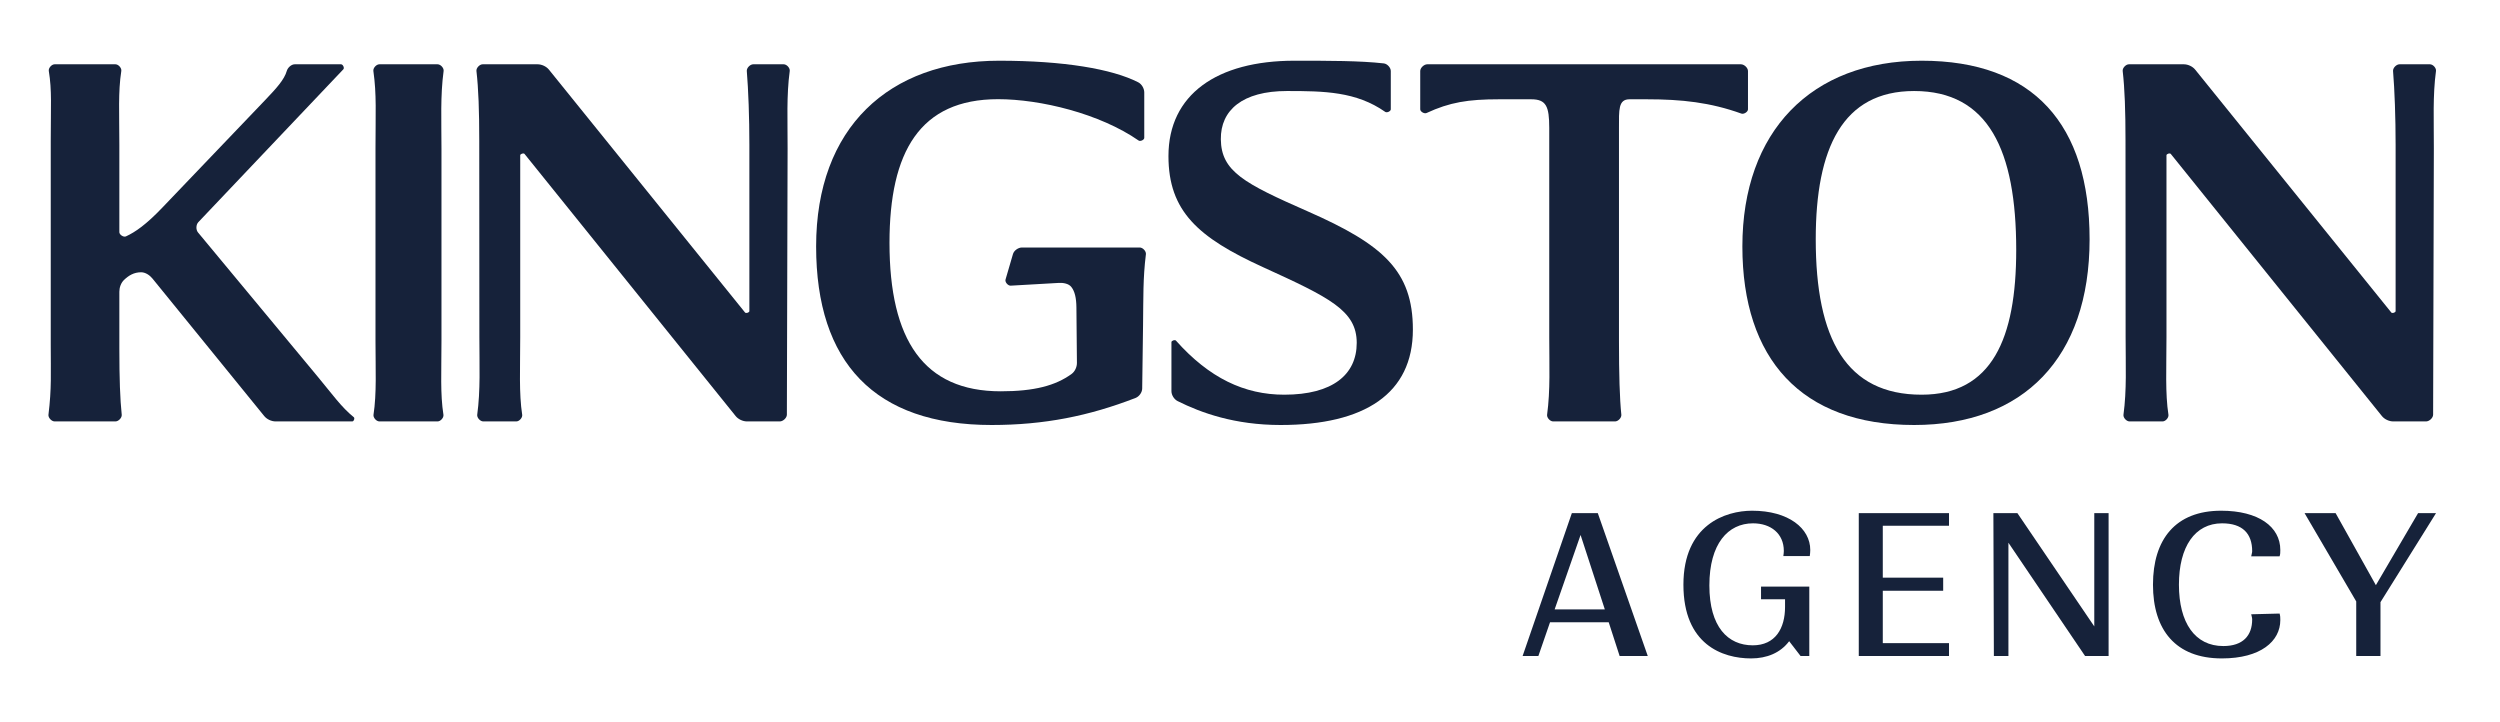
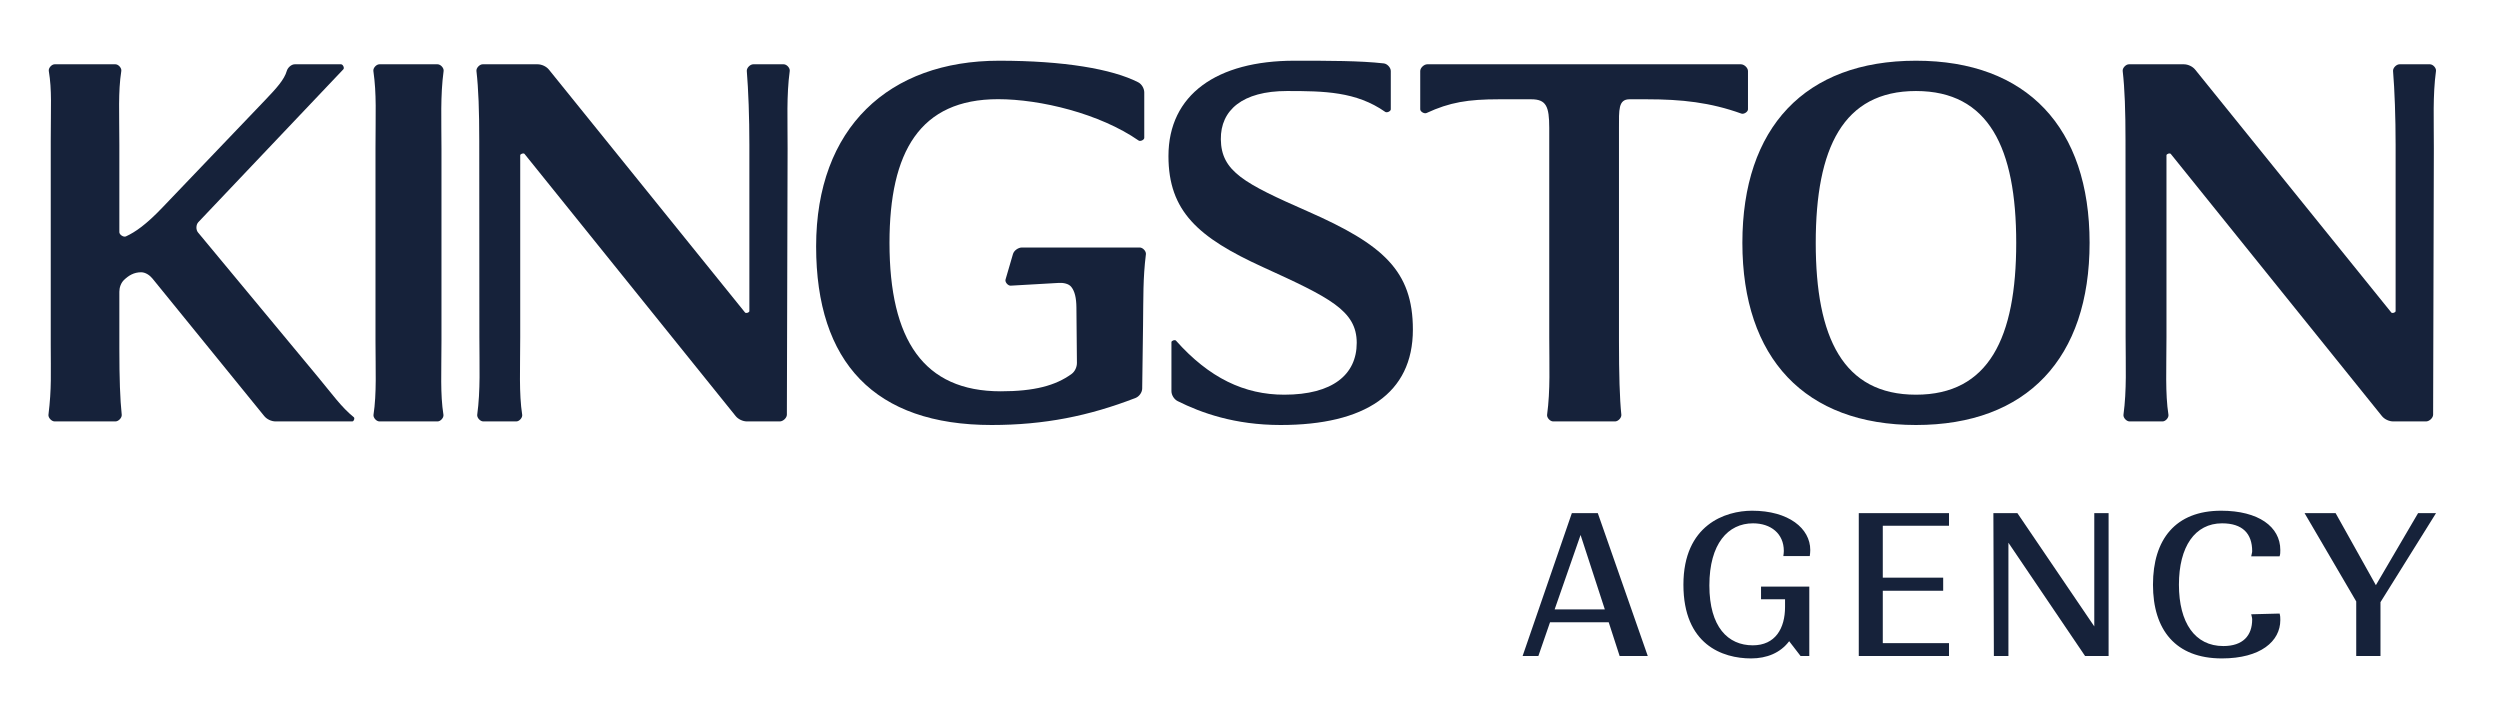
<svg xmlns="http://www.w3.org/2000/svg" role="img" aria-label="Kingston Agency master lockup" viewBox="-12 -18 700 202" color="#16223a">
  <g fill="currentColor">
    <g>
      <path d="M3.309 0L20.316 0C21.17 0 22.094 1.059 21.968 1.863C21.051 7.71 21.417 13.809 21.417 22.54L21.417 47.01C21.417 47.715 22.59 48.494 23.257 48.191C25.893 46.991 28.95 44.844 33.39 40.2L62.265 10C65.436 6.683 67.605 4.285 68.295 1.872C68.557 0.956 69.552 0 70.549 0L83.485 0C84.022 0 84.501 1.021 84.142 1.4L43.538 44.2C42.861 44.913 42.815 46.329 43.441 47.084L77.07 87.6C81.029 92.37 83.604 96.029 87.068 98.822C87.402 99.091 87.073 100 86.637 100L65.193 100C64.007 100 62.723 99.401 61.996 98.507L30.691 59.993C29.941 59.071 28.738 58.237 27.513 58.236C25.495 58.234 24.011 59.147 22.729 60.382C21.858 61.22 21.417 62.512 21.417 63.691L21.417 79.607C21.417 87.951 21.629 93.892 22.083 98.122C22.172 98.958 21.199 100 20.316 100L3.309 100C2.432 100 1.466 98.953 1.568 98.124C2.477 90.74 2.208 86.472 2.208 78.533L2.208 21.467C2.208 11.797 2.568 7.356 1.663 1.863C1.531 1.061 2.457 0 3.309 0Z" fill-rule="evenodd" />
      <path d="M94.238 0L110.512 0C111.378 0 112.324 1.053 112.213 1.871C111.277 8.768 111.612 15.739 111.612 23.613L111.612 77.46C111.612 86.191 111.246 92.29 112.163 98.137C112.289 98.941 111.365 100 110.512 100L94.238 100C93.383 100 92.459 98.941 92.582 98.136C93.499 92.123 93.138 85.232 93.138 77.46L93.138 23.613C93.138 13.789 93.482 8.462 92.544 1.869C92.427 1.053 93.374 0 94.238 0Z" fill-rule="evenodd" />
      <path d="M123.159 0L138.505 0C139.693 0 140.978 0.604 141.703 1.502L196.61 69.498C196.87 69.82 197.823 69.519 197.823 69.113L197.823 22.54C197.823 14.897 197.547 7.256 197.104 1.884C197.034 1.034 198.027 0 198.923 0L207.427 0C208.293 0 209.239 1.053 209.128 1.871C208.192 8.768 208.549 15.739 208.527 23.613L208.325 98.108C208.323 99 207.273 100 206.335 100L197.18 100C195.994 100 194.71 99.398 193.988 98.502L134.869 25.098C134.611 24.777 133.662 25.083 133.662 25.488L133.662 76.387C133.662 85.131 133.285 92.115 134.214 98.137C134.338 98.941 133.416 100 132.562 100L123.322 100C122.456 100 121.511 98.947 121.622 98.129C122.558 91.232 122.227 84.261 122.223 76.387L122.191 21.467C122.187 12.904 121.977 6.874 121.404 1.876C121.308 1.044 122.28 0 123.159 0Z" fill-rule="evenodd" />
      <path d="M308.393 7.89L308.393 20.61C308.393 21.168 307.29 21.678 306.816 21.349C295.936 13.798 279.305 9.771 267.455 9.771C245.574 9.771 237.058 24.485 237.058 50C237.058 77.195 246.618 91.565 268.199 91.565C277.642 91.565 283.564 89.959 288.035 86.714C288.987 86.023 289.55 84.749 289.539 83.61L289.396 68.1C289.371 65.377 288.924 63.548 287.962 62.336C287.223 61.405 285.703 61.143 284.48 61.214L270.996 61.986C270.229 62.03 269.341 60.985 269.546 60.279L271.634 53.121C271.916 52.154 273.098 51.3 274.152 51.3L307.118 51.3C307.993 51.3 308.957 52.347 308.855 53.174C308.01 59.999 308.158 65.291 308.054 73L307.815 90.809C307.801 91.862 306.981 93.028 305.957 93.425C292.918 98.476 280.396 101 265.65 101C232.906 101 216.515 83.497 216.515 51C216.515 17.747 236.88 -1 267.75 -1C285.914 -1 299.381 1.315 306.687 5.036C307.701 5.552 308.393 6.795 308.393 7.89Z" fill-rule="evenodd" />
      <path d="M377.422 1.89L377.422 12.61C377.422 13.159 376.33 13.654 375.866 13.328C367.731 7.615 358.697 7.485 348.337 7.485C335.89 7.485 329.739 12.854 329.834 21.002C329.941 30.029 336.414 33.372 354.207 41.2C375.249 50.458 383.607 57.815 383.607 74.3C383.607 92.202 370.146 101 346.552 101C333.73 101 324.326 97.599 317.747 94.314C316.74 93.811 316.003 92.605 316.003 91.522L316.003 77.804C316.003 77.378 316.977 77.047 317.266 77.372C326.584 87.842 336.432 92.515 347.592 92.515C361.141 92.515 367.883 86.89 367.883 78C367.883 68.97 360.316 65.321 341.633 56.8C323.472 48.517 315.168 41.135 315.168 25.7C315.168 8.497 328.718 -1 350.437 -1C360.152 -1 368.754 -1 375.455 -0.25C376.444 -0.14 377.422 0.942 377.422 1.89Z" fill-rule="evenodd" />
      <path d="M387.646 0L475.454 0C476.389 0 477.435 1 477.435 1.89L477.435 12.61C477.435 13.319 476.286 14.057 475.59 13.807C466.875 10.674 458.897 9.8 449.085 9.8L444.255 9.8C441.105 9.8 441.312 12.796 441.312 17.8L441.312 77.46C441.312 86.771 441.507 93.657 441.976 98.121C442.063 98.957 441.094 100 440.212 100L422.888 100C422.022 100 421.076 98.947 421.187 98.129C422.123 91.232 421.788 84.261 421.788 76.387L421.788 17.8C421.788 11.797 420.945 9.8 416.745 9.8L407.715 9.8C399.04 9.8 393.904 10.643 387.434 13.643C386.812 13.932 385.665 13.269 385.665 12.61L385.665 1.89C385.665 1 386.711 0 387.646 0Z" fill-rule="evenodd" />
-       <path d="M526.05 -1C557.361 -1 573.085 16.813 573.085 49C573.085 82.253 554.489 101 523.95 101C492.308 101 475.865 82.465 475.865 51C475.865 18.783 495.18 -1 526.05 -1ZM523.95 7.485C503.928 7.485 496.408 23.485 496.408 49C496.408 76.93 504.926 92.515 526.05 92.515C545.752 92.515 552.541 76.78 552.541 52C552.541 24.07 544.754 7.485 523.95 7.485Z" fill-rule="evenodd" />
+       <path d="M524.475 -1C555.565 -1 573.085 17.719 573.085 50C573.085 82.281 555.565 101 524.475 101C493.384 101 475.865 82.281 475.865 50C475.865 17.719 493.384 -1 524.475 -1ZM524.475 7.485C504.062 7.485 496.408 23.461 496.408 50C496.408 76.539 504.062 92.515 524.475 92.515C544.888 92.515 552.541 76.539 552.541 50C552.541 23.461 544.888 7.485 524.475 7.485Z" fill-rule="evenodd" />
      <path d="M584.109 0L599.455 0C600.643 0 601.928 0.604 602.653 1.502L657.56 69.498C657.82 69.82 658.772 69.519 658.772 69.113L658.772 22.54C658.772 14.897 658.497 7.256 658.054 1.884C657.984 1.034 658.977 0 659.873 0L668.377 0C669.243 0 670.189 1.053 670.078 1.871C669.142 8.768 669.499 15.739 669.477 23.613L669.275 98.108C669.273 99 668.222 100 667.285 100L658.13 100C656.944 100 655.66 99.398 654.938 98.502L595.819 25.098C595.561 24.777 594.612 25.083 594.612 25.488L594.612 76.387C594.612 85.131 594.235 92.115 595.164 98.137C595.288 98.941 594.366 100 593.512 100L584.272 100C583.406 100 582.461 98.947 582.572 98.129C583.508 91.232 583.177 84.261 583.172 76.387L583.141 21.467C583.137 12.904 582.927 6.874 582.353 1.876C582.258 1.044 583.23 0 584.109 0Z" fill-rule="evenodd" />
    </g>
    <g transform="translate(413.3806 165.6791) scale(0.6791171)">
      <path d="M7.900 0.000L12.700 -13.900L36.900 -13.900L41.400 0.000L53.000 0.000L32.400 -58.900L21.700 -58.900L1.400 0.000ZM14.600 -19.200L25.300 -49.900L35.300 -19.200Z" transform="translate(0 0)" />
      <path d="M32.100 1.000C38.600 1.000 44.200 -1.300 47.800 -6.100L52.500 0.000L56.100 0.000L56.100 -28.600L36.200 -28.600L36.200 -23.400L46.100 -23.400L46.100 -20.200C46.100 -11.400 42.100 -4.400 32.800 -4.400C22.600 -4.400 14.900 -11.900 14.900 -29.100C14.900 -46.300 22.600 -54.700 32.900 -54.700C40.200 -54.700 45.600 -50.500 45.600 -43.300C45.600 -42.700 45.500 -42.000 45.400 -41.200L56.300 -41.200C56.400 -42.000 56.500 -42.900 56.500 -43.700C56.500 -52.600 47.600 -59.900 32.500 -59.900C21.500 -59.900 4.200 -54.100 4.200 -29.400C4.200 -4.700 20.300 1.000 32.100 1.000Z" transform="translate(63.5 0)" />
      <path d="M43.900 0.000L43.900 -5.300L16.600 -5.300L16.600 -26.900L41.500 -26.900L41.500 -32.300L16.600 -32.300L16.600 -53.700L43.900 -53.700L43.900 -58.900L6.700 -58.900L6.700 0.000Z" transform="translate(133.3 0)" />
      <path d="M12.700 0.000L12.700 -46.700L44.300 0.000L54.000 0.000L54.000 -58.900L48.100 -58.900L48.100 -12.200L16.400 -58.900L6.500 -58.900L6.700 0.000Z" transform="translate(189 0)" />
      <path d="M32.600 1.000C48.600 1.000 56.700 -6.100 56.700 -14.800C56.700 -15.800 56.700 -16.500 56.400 -17.500L44.700 -17.200C44.800 -16.600 45.100 -15.800 45.100 -15.100C45.100 -8.400 41.300 -4.100 33.200 -4.100C21.500 -4.100 14.900 -13.700 14.900 -29.400C14.900 -45.100 21.500 -54.700 32.700 -54.700C41.100 -54.700 45.100 -50.500 45.100 -43.200C45.100 -42.600 44.800 -41.800 44.700 -41.100L56.400 -41.100C56.700 -41.900 56.700 -42.800 56.700 -43.700C56.700 -53.300 47.700 -59.900 32.300 -59.900C13.500 -59.900 4.200 -48.100 4.200 -29.400C4.200 -10.800 13.500 1.000 32.600 1.000Z" transform="translate(257.1 0)" />
      <path d="M32.600 0.000L32.600 -22.200L55.500 -58.900L48.100 -58.900L30.700 -29.200L14.100 -58.900L1.300 -58.900L22.600 -22.500L22.600 0.000Z" transform="translate(322.5 0)" />
    </g>
  </g>
</svg>
